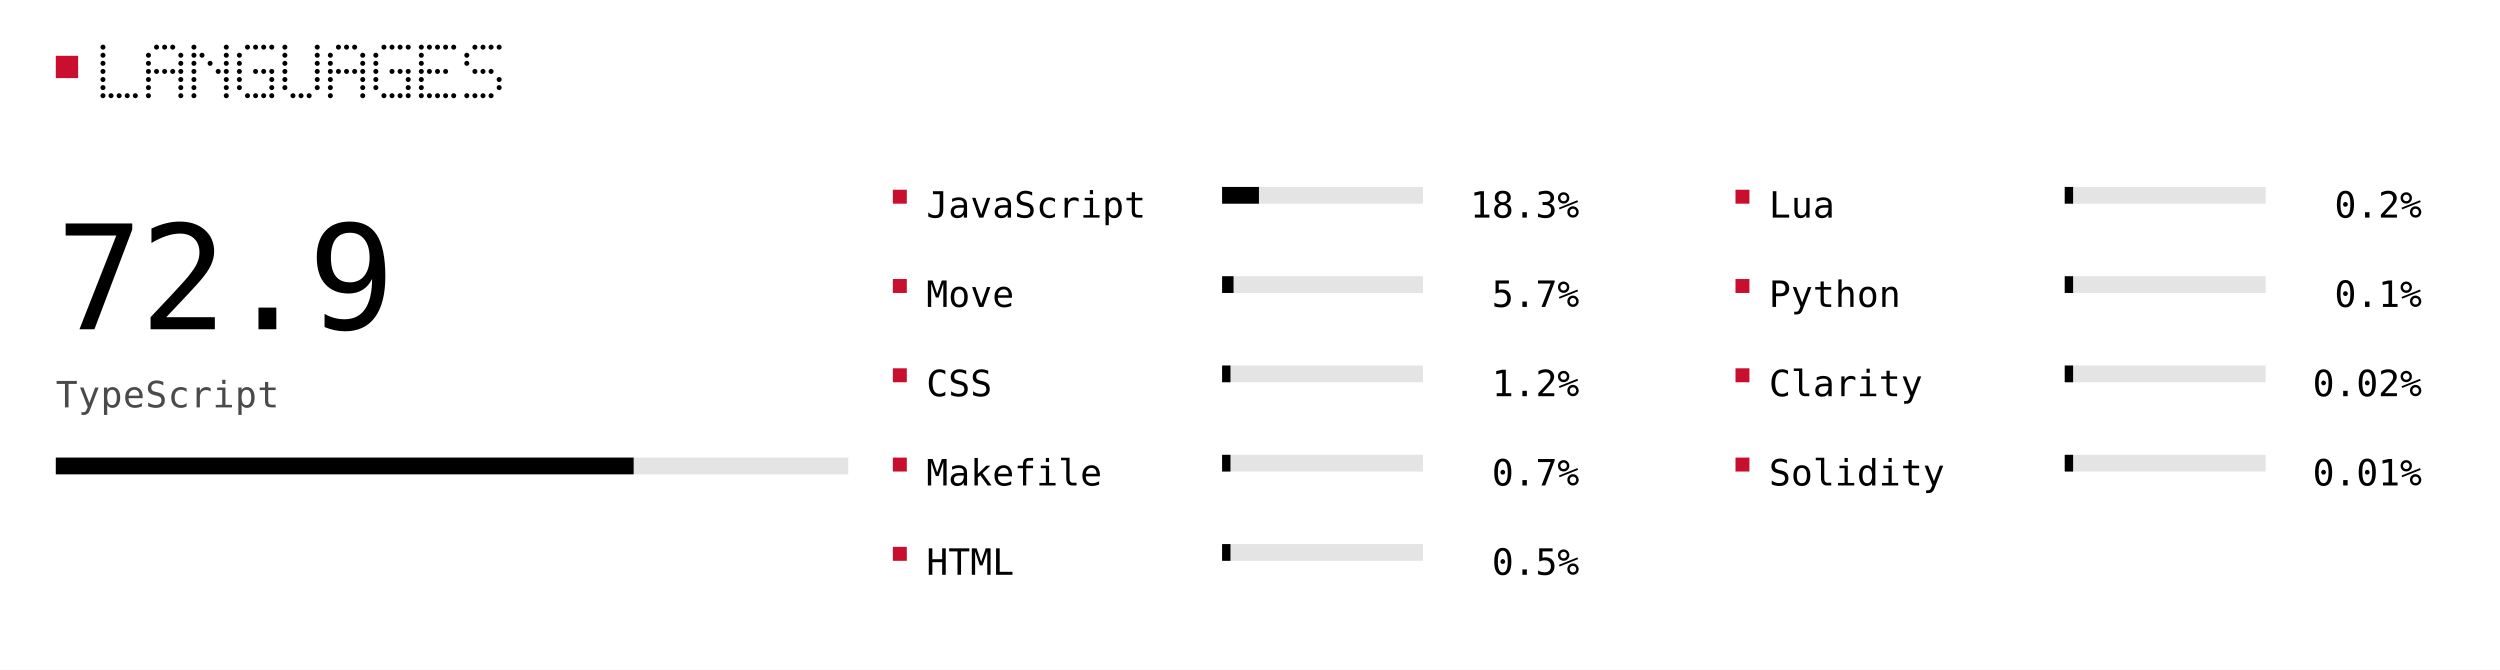
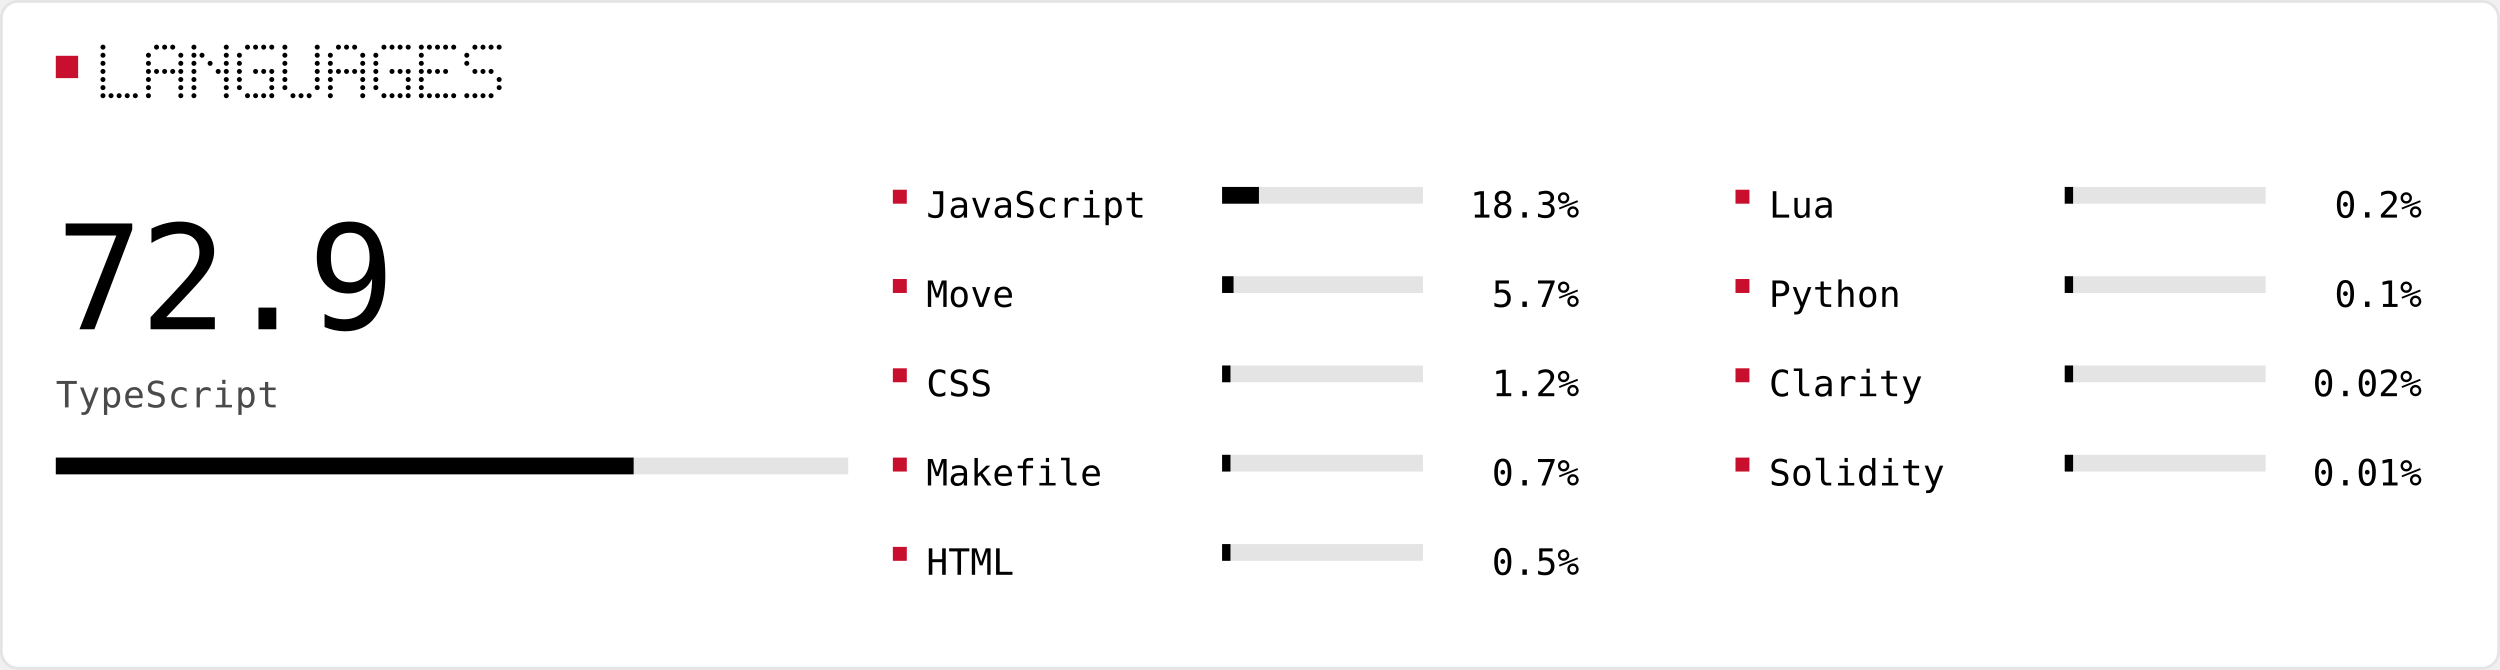
<svg xmlns="http://www.w3.org/2000/svg" width="896" height="240" viewBox="0 0 896 240" role="img">
-   <rect width="896" height="240" fill="#FFFFFF" />
+   <rect x="0.5" y="0.5" width="895" height="239" rx="6" fill="#FFFFFF" stroke="#E4E4E4" stroke-width="1" />
  <rect x="20" y="20" width="8" height="8" fill="#C8102E" />
  <circle cx="36.9" cy="16.9" r="0.90" fill="#000000" />
  <circle cx="36.9" cy="19.8" r="0.90" fill="#000000" />
  <circle cx="36.9" cy="22.7" r="0.90" fill="#000000" />
  <circle cx="36.9" cy="25.6" r="0.90" fill="#000000" />
  <circle cx="36.9" cy="28.5" r="0.90" fill="#000000" />
  <circle cx="36.9" cy="31.4" r="0.90" fill="#000000" />
  <circle cx="36.9" cy="34.3" r="0.90" fill="#000000" />
  <circle cx="39.8" cy="34.3" r="0.90" fill="#000000" />
  <circle cx="42.7" cy="34.3" r="0.90" fill="#000000" />
  <circle cx="45.6" cy="34.3" r="0.90" fill="#000000" />
  <circle cx="48.5" cy="34.3" r="0.90" fill="#000000" />
  <circle cx="56.1" cy="16.9" r="0.90" fill="#000000" />
  <circle cx="59.0" cy="16.9" r="0.90" fill="#000000" />
  <circle cx="61.9" cy="16.9" r="0.90" fill="#000000" />
  <circle cx="53.2" cy="19.8" r="0.90" fill="#000000" />
  <circle cx="64.8" cy="19.8" r="0.90" fill="#000000" />
  <circle cx="53.2" cy="22.7" r="0.90" fill="#000000" />
  <circle cx="64.8" cy="22.7" r="0.90" fill="#000000" />
  <circle cx="53.2" cy="25.6" r="0.90" fill="#000000" />
  <circle cx="56.1" cy="25.6" r="0.90" fill="#000000" />
  <circle cx="59.0" cy="25.6" r="0.90" fill="#000000" />
  <circle cx="61.9" cy="25.6" r="0.90" fill="#000000" />
  <circle cx="64.8" cy="25.6" r="0.90" fill="#000000" />
  <circle cx="53.2" cy="28.5" r="0.90" fill="#000000" />
  <circle cx="64.8" cy="28.5" r="0.90" fill="#000000" />
  <circle cx="53.2" cy="31.4" r="0.90" fill="#000000" />
  <circle cx="64.8" cy="31.4" r="0.90" fill="#000000" />
  <circle cx="53.2" cy="34.3" r="0.90" fill="#000000" />
  <circle cx="64.8" cy="34.3" r="0.90" fill="#000000" />
  <circle cx="69.5" cy="16.9" r="0.90" fill="#000000" />
  <circle cx="81.1" cy="16.9" r="0.90" fill="#000000" />
  <circle cx="69.5" cy="19.8" r="0.90" fill="#000000" />
  <circle cx="72.4" cy="19.8" r="0.90" fill="#000000" />
  <circle cx="81.1" cy="19.8" r="0.90" fill="#000000" />
  <circle cx="69.5" cy="22.7" r="0.90" fill="#000000" />
  <circle cx="75.3" cy="22.7" r="0.90" fill="#000000" />
  <circle cx="81.1" cy="22.7" r="0.90" fill="#000000" />
  <circle cx="69.5" cy="25.6" r="0.90" fill="#000000" />
  <circle cx="78.2" cy="25.6" r="0.90" fill="#000000" />
  <circle cx="81.1" cy="25.6" r="0.90" fill="#000000" />
  <circle cx="69.5" cy="28.5" r="0.90" fill="#000000" />
  <circle cx="81.1" cy="28.5" r="0.90" fill="#000000" />
  <circle cx="69.5" cy="31.4" r="0.90" fill="#000000" />
  <circle cx="81.1" cy="31.4" r="0.90" fill="#000000" />
  <circle cx="69.5" cy="34.3" r="0.90" fill="#000000" />
  <circle cx="81.1" cy="34.3" r="0.90" fill="#000000" />
  <circle cx="88.7" cy="16.9" r="0.90" fill="#000000" />
  <circle cx="91.6" cy="16.9" r="0.90" fill="#000000" />
  <circle cx="94.5" cy="16.9" r="0.90" fill="#000000" />
  <circle cx="97.4" cy="16.9" r="0.90" fill="#000000" />
  <circle cx="85.8" cy="19.8" r="0.90" fill="#000000" />
  <circle cx="85.8" cy="22.7" r="0.90" fill="#000000" />
  <circle cx="85.8" cy="25.6" r="0.90" fill="#000000" />
  <circle cx="91.6" cy="25.6" r="0.90" fill="#000000" />
  <circle cx="94.5" cy="25.6" r="0.90" fill="#000000" />
  <circle cx="97.4" cy="25.6" r="0.90" fill="#000000" />
  <circle cx="85.8" cy="28.5" r="0.90" fill="#000000" />
  <circle cx="97.4" cy="28.5" r="0.90" fill="#000000" />
  <circle cx="85.8" cy="31.4" r="0.90" fill="#000000" />
  <circle cx="97.4" cy="31.4" r="0.90" fill="#000000" />
  <circle cx="88.7" cy="34.3" r="0.90" fill="#000000" />
  <circle cx="91.6" cy="34.3" r="0.90" fill="#000000" />
  <circle cx="94.5" cy="34.3" r="0.90" fill="#000000" />
  <circle cx="97.4" cy="34.3" r="0.90" fill="#000000" />
  <circle cx="102.1" cy="16.9" r="0.90" fill="#000000" />
  <circle cx="113.7" cy="16.9" r="0.90" fill="#000000" />
  <circle cx="102.1" cy="19.8" r="0.90" fill="#000000" />
  <circle cx="113.7" cy="19.8" r="0.90" fill="#000000" />
  <circle cx="102.1" cy="22.7" r="0.90" fill="#000000" />
  <circle cx="113.7" cy="22.7" r="0.90" fill="#000000" />
  <circle cx="102.1" cy="25.6" r="0.90" fill="#000000" />
  <circle cx="113.7" cy="25.6" r="0.90" fill="#000000" />
  <circle cx="102.1" cy="28.5" r="0.90" fill="#000000" />
  <circle cx="113.7" cy="28.5" r="0.90" fill="#000000" />
  <circle cx="102.1" cy="31.4" r="0.90" fill="#000000" />
  <circle cx="113.7" cy="31.4" r="0.90" fill="#000000" />
  <circle cx="105.0" cy="34.3" r="0.90" fill="#000000" />
  <circle cx="107.9" cy="34.3" r="0.90" fill="#000000" />
  <circle cx="110.8" cy="34.3" r="0.90" fill="#000000" />
  <circle cx="121.3" cy="16.9" r="0.90" fill="#000000" />
  <circle cx="124.2" cy="16.9" r="0.90" fill="#000000" />
  <circle cx="127.1" cy="16.9" r="0.90" fill="#000000" />
  <circle cx="118.4" cy="19.8" r="0.90" fill="#000000" />
  <circle cx="130.0" cy="19.8" r="0.90" fill="#000000" />
  <circle cx="118.4" cy="22.7" r="0.90" fill="#000000" />
  <circle cx="130.0" cy="22.7" r="0.90" fill="#000000" />
  <circle cx="118.4" cy="25.6" r="0.90" fill="#000000" />
  <circle cx="121.3" cy="25.6" r="0.90" fill="#000000" />
  <circle cx="124.2" cy="25.6" r="0.90" fill="#000000" />
  <circle cx="127.1" cy="25.6" r="0.90" fill="#000000" />
  <circle cx="130.0" cy="25.6" r="0.90" fill="#000000" />
  <circle cx="118.4" cy="28.5" r="0.90" fill="#000000" />
  <circle cx="130.0" cy="28.5" r="0.90" fill="#000000" />
  <circle cx="118.4" cy="31.4" r="0.90" fill="#000000" />
  <circle cx="130.0" cy="31.4" r="0.90" fill="#000000" />
  <circle cx="118.4" cy="34.3" r="0.90" fill="#000000" />
  <circle cx="130.0" cy="34.3" r="0.90" fill="#000000" />
  <circle cx="137.6" cy="16.9" r="0.90" fill="#000000" />
  <circle cx="140.5" cy="16.9" r="0.90" fill="#000000" />
  <circle cx="143.4" cy="16.9" r="0.90" fill="#000000" />
  <circle cx="146.3" cy="16.9" r="0.90" fill="#000000" />
  <circle cx="134.7" cy="19.8" r="0.90" fill="#000000" />
  <circle cx="134.7" cy="22.7" r="0.90" fill="#000000" />
  <circle cx="134.7" cy="25.6" r="0.90" fill="#000000" />
  <circle cx="140.5" cy="25.6" r="0.90" fill="#000000" />
  <circle cx="143.4" cy="25.6" r="0.90" fill="#000000" />
  <circle cx="146.3" cy="25.6" r="0.90" fill="#000000" />
  <circle cx="134.7" cy="28.5" r="0.90" fill="#000000" />
  <circle cx="146.3" cy="28.5" r="0.90" fill="#000000" />
  <circle cx="134.7" cy="31.4" r="0.90" fill="#000000" />
  <circle cx="146.3" cy="31.4" r="0.90" fill="#000000" />
  <circle cx="137.6" cy="34.3" r="0.90" fill="#000000" />
  <circle cx="140.5" cy="34.3" r="0.90" fill="#000000" />
  <circle cx="143.4" cy="34.3" r="0.90" fill="#000000" />
  <circle cx="146.3" cy="34.3" r="0.90" fill="#000000" />
  <circle cx="151.0" cy="16.9" r="0.90" fill="#000000" />
  <circle cx="153.9" cy="16.9" r="0.90" fill="#000000" />
  <circle cx="156.8" cy="16.9" r="0.90" fill="#000000" />
  <circle cx="159.7" cy="16.9" r="0.90" fill="#000000" />
  <circle cx="162.6" cy="16.9" r="0.90" fill="#000000" />
  <circle cx="151.0" cy="19.8" r="0.90" fill="#000000" />
  <circle cx="151.0" cy="22.7" r="0.90" fill="#000000" />
  <circle cx="151.0" cy="25.6" r="0.90" fill="#000000" />
  <circle cx="153.9" cy="25.6" r="0.90" fill="#000000" />
  <circle cx="156.8" cy="25.6" r="0.90" fill="#000000" />
  <circle cx="159.7" cy="25.6" r="0.90" fill="#000000" />
  <circle cx="151.0" cy="28.5" r="0.90" fill="#000000" />
  <circle cx="151.0" cy="31.4" r="0.90" fill="#000000" />
  <circle cx="151.0" cy="34.3" r="0.90" fill="#000000" />
  <circle cx="153.9" cy="34.3" r="0.90" fill="#000000" />
  <circle cx="156.8" cy="34.3" r="0.90" fill="#000000" />
  <circle cx="159.7" cy="34.3" r="0.90" fill="#000000" />
  <circle cx="162.6" cy="34.3" r="0.90" fill="#000000" />
  <circle cx="170.2" cy="16.9" r="0.90" fill="#000000" />
  <circle cx="173.1" cy="16.9" r="0.90" fill="#000000" />
  <circle cx="176.0" cy="16.9" r="0.90" fill="#000000" />
  <circle cx="178.9" cy="16.9" r="0.90" fill="#000000" />
  <circle cx="167.3" cy="19.8" r="0.90" fill="#000000" />
  <circle cx="167.3" cy="22.7" r="0.90" fill="#000000" />
  <circle cx="170.2" cy="25.6" r="0.90" fill="#000000" />
  <circle cx="173.1" cy="25.6" r="0.90" fill="#000000" />
  <circle cx="176.0" cy="25.6" r="0.90" fill="#000000" />
  <circle cx="178.9" cy="28.5" r="0.90" fill="#000000" />
  <circle cx="178.9" cy="31.4" r="0.90" fill="#000000" />
  <circle cx="167.3" cy="34.3" r="0.90" fill="#000000" />
  <circle cx="170.2" cy="34.3" r="0.90" fill="#000000" />
  <circle cx="173.1" cy="34.3" r="0.90" fill="#000000" />
  <circle cx="176.0" cy="34.3" r="0.90" fill="#000000" />
  <text x="20" y="118" fill="#000000" text-anchor="start" font-family="ui-monospace, Geist Mono, monospace" font-size="52" letter-spacing="-1.2" dominant-baseline="auto">72.9</text>
  <text x="20" y="146" fill="#4A4A4A" text-anchor="start" font-family="ui-monospace, Geist Mono, monospace" font-size="13" letter-spacing="0.2" dominant-baseline="auto">TypeScript</text>
  <rect x="20.0" y="164.0" width="284.0" height="6" fill="#E4E4E4" />
  <rect x="20.0" y="164.0" width="207.1" height="6" fill="#000000" />
  <rect x="320.0" y="68" width="5" height="5" fill="#C8102E" />
  <text x="332.0" y="78" fill="#000000" text-anchor="start" font-family="ui-monospace, Geist Mono, monospace" font-size="13" letter-spacing="0.05" dominant-baseline="auto">JavaScript</text>
  <rect x="438.0" y="67.0" width="72.0" height="6" fill="#E4E4E4" />
  <rect x="438.0" y="67.0" width="13.2" height="6" fill="#000000" />
  <text x="566.0" y="78" fill="#000000" text-anchor="end" font-family="ui-monospace, Geist Mono, monospace" font-size="13" letter-spacing="0" dominant-baseline="auto">18.3%</text>
  <rect x="320.0" y="100" width="5" height="5" fill="#C8102E" />
  <text x="332.0" y="110" fill="#000000" text-anchor="start" font-family="ui-monospace, Geist Mono, monospace" font-size="13" letter-spacing="0.05" dominant-baseline="auto">Move</text>
  <rect x="438.0" y="99.0" width="72.0" height="6" fill="#E4E4E4" />
  <rect x="438.0" y="99.0" width="4.1" height="6" fill="#000000" />
  <text x="566.0" y="110" fill="#000000" text-anchor="end" font-family="ui-monospace, Geist Mono, monospace" font-size="13" letter-spacing="0" dominant-baseline="auto">5.7%</text>
  <rect x="320.0" y="132" width="5" height="5" fill="#C8102E" />
  <text x="332.0" y="142" fill="#000000" text-anchor="start" font-family="ui-monospace, Geist Mono, monospace" font-size="13" letter-spacing="0.05" dominant-baseline="auto">CSS</text>
  <rect x="438.0" y="131.0" width="72.0" height="6" fill="#E4E4E4" />
  <rect x="438.0" y="131.0" width="3.0" height="6" fill="#000000" />
  <text x="566.0" y="142" fill="#000000" text-anchor="end" font-family="ui-monospace, Geist Mono, monospace" font-size="13" letter-spacing="0" dominant-baseline="auto">1.2%</text>
  <rect x="320.0" y="164" width="5" height="5" fill="#C8102E" />
  <text x="332.0" y="174" fill="#000000" text-anchor="start" font-family="ui-monospace, Geist Mono, monospace" font-size="13" letter-spacing="0.05" dominant-baseline="auto">Makefile</text>
  <rect x="438.0" y="163.0" width="72.0" height="6" fill="#E4E4E4" />
  <rect x="438.0" y="163.0" width="3.0" height="6" fill="#000000" />
  <text x="566.0" y="174" fill="#000000" text-anchor="end" font-family="ui-monospace, Geist Mono, monospace" font-size="13" letter-spacing="0" dominant-baseline="auto">0.7%</text>
  <rect x="320.0" y="196" width="5" height="5" fill="#C8102E" />
  <text x="332.0" y="206" fill="#000000" text-anchor="start" font-family="ui-monospace, Geist Mono, monospace" font-size="13" letter-spacing="0.05" dominant-baseline="auto">HTML</text>
  <rect x="438.0" y="195.0" width="72.0" height="6" fill="#E4E4E4" />
  <rect x="438.0" y="195.0" width="3.0" height="6" fill="#000000" />
  <text x="566.0" y="206" fill="#000000" text-anchor="end" font-family="ui-monospace, Geist Mono, monospace" font-size="13" letter-spacing="0" dominant-baseline="auto">0.5%</text>
  <rect x="622.0" y="68" width="5" height="5" fill="#C8102E" />
  <text x="634.0" y="78" fill="#000000" text-anchor="start" font-family="ui-monospace, Geist Mono, monospace" font-size="13" letter-spacing="0.05" dominant-baseline="auto">Lua</text>
  <rect x="740.0" y="67.0" width="72.0" height="6" fill="#E4E4E4" />
  <rect x="740.0" y="67.0" width="3.0" height="6" fill="#000000" />
  <text x="868.0" y="78" fill="#000000" text-anchor="end" font-family="ui-monospace, Geist Mono, monospace" font-size="13" letter-spacing="0" dominant-baseline="auto">0.2%</text>
  <rect x="622.0" y="100" width="5" height="5" fill="#C8102E" />
  <text x="634.0" y="110" fill="#000000" text-anchor="start" font-family="ui-monospace, Geist Mono, monospace" font-size="13" letter-spacing="0.05" dominant-baseline="auto">Python</text>
  <rect x="740.0" y="99.0" width="72.0" height="6" fill="#E4E4E4" />
  <rect x="740.0" y="99.0" width="3.0" height="6" fill="#000000" />
  <text x="868.0" y="110" fill="#000000" text-anchor="end" font-family="ui-monospace, Geist Mono, monospace" font-size="13" letter-spacing="0" dominant-baseline="auto">0.1%</text>
  <rect x="622.0" y="132" width="5" height="5" fill="#C8102E" />
  <text x="634.0" y="142" fill="#000000" text-anchor="start" font-family="ui-monospace, Geist Mono, monospace" font-size="13" letter-spacing="0.05" dominant-baseline="auto">Clarity</text>
  <rect x="740.0" y="131.0" width="72.0" height="6" fill="#E4E4E4" />
  <rect x="740.0" y="131.0" width="3.0" height="6" fill="#000000" />
  <text x="868.0" y="142" fill="#000000" text-anchor="end" font-family="ui-monospace, Geist Mono, monospace" font-size="13" letter-spacing="0" dominant-baseline="auto">0.02%</text>
  <rect x="622.0" y="164" width="5" height="5" fill="#C8102E" />
  <text x="634.0" y="174" fill="#000000" text-anchor="start" font-family="ui-monospace, Geist Mono, monospace" font-size="13" letter-spacing="0.05" dominant-baseline="auto">Solidity</text>
  <rect x="740.0" y="163.0" width="72.0" height="6" fill="#E4E4E4" />
  <rect x="740.0" y="163.0" width="3.0" height="6" fill="#000000" />
  <text x="868.0" y="174" fill="#000000" text-anchor="end" font-family="ui-monospace, Geist Mono, monospace" font-size="13" letter-spacing="0" dominant-baseline="auto">0.01%</text>
</svg>
